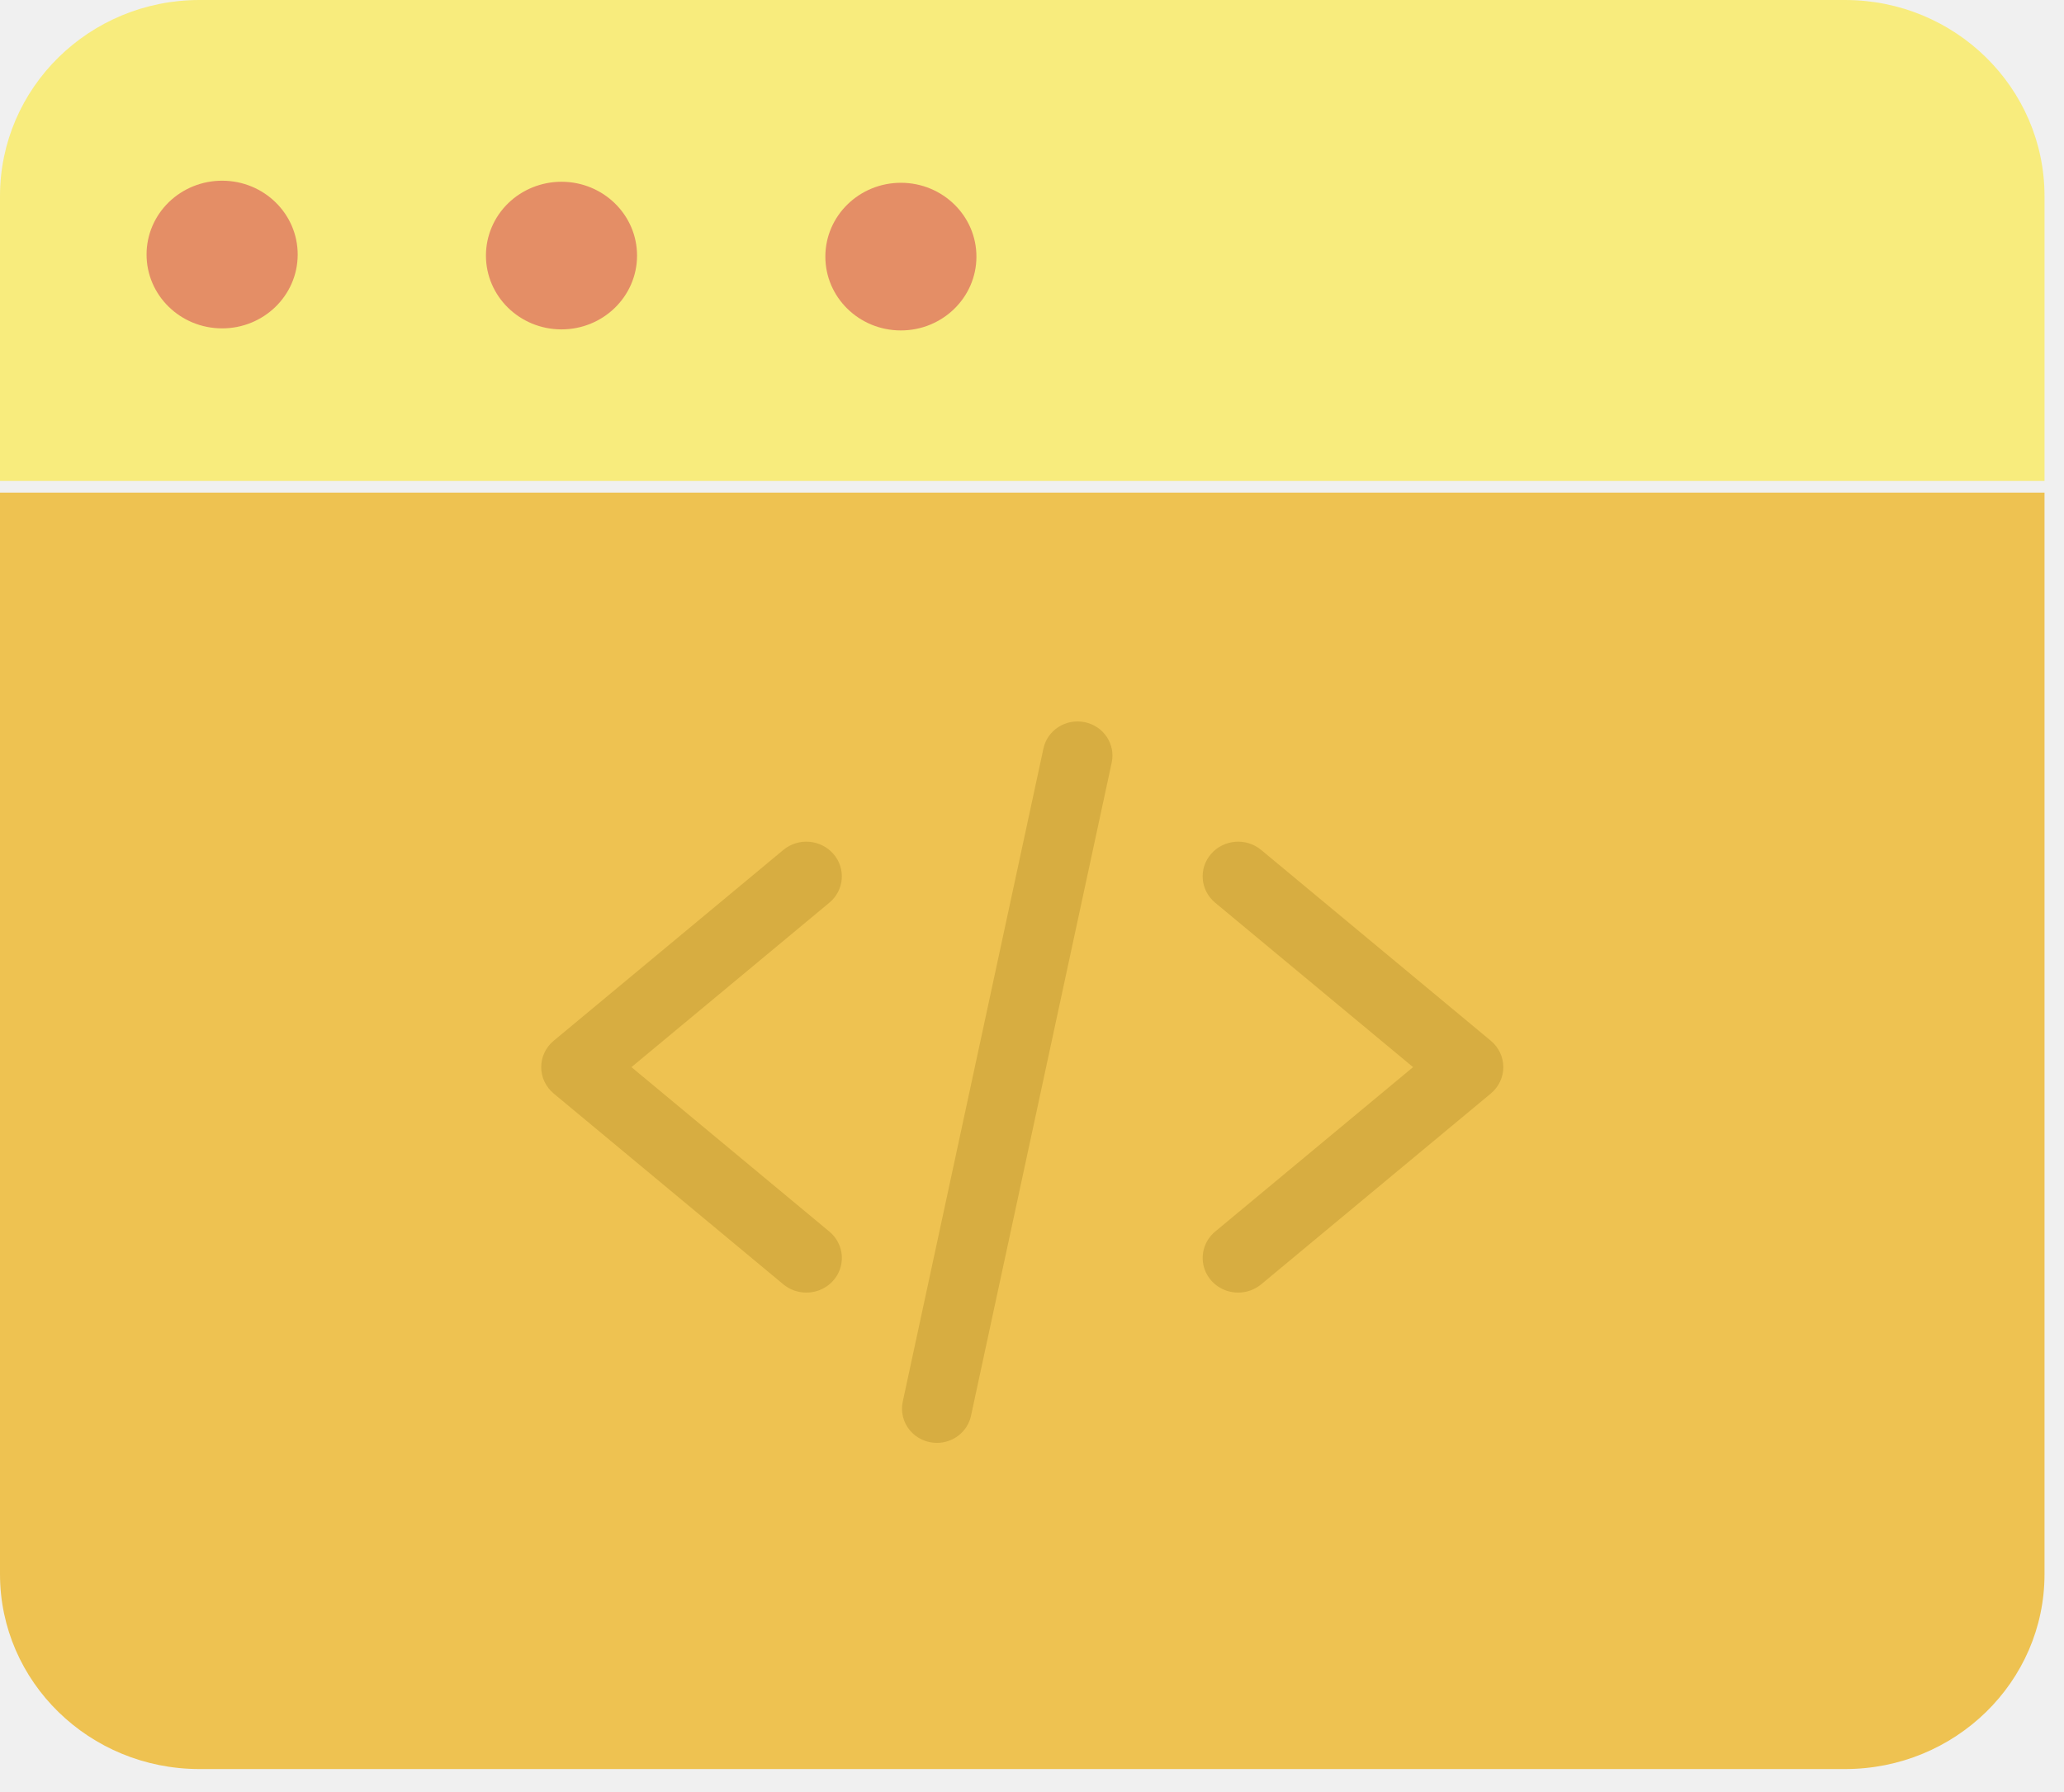
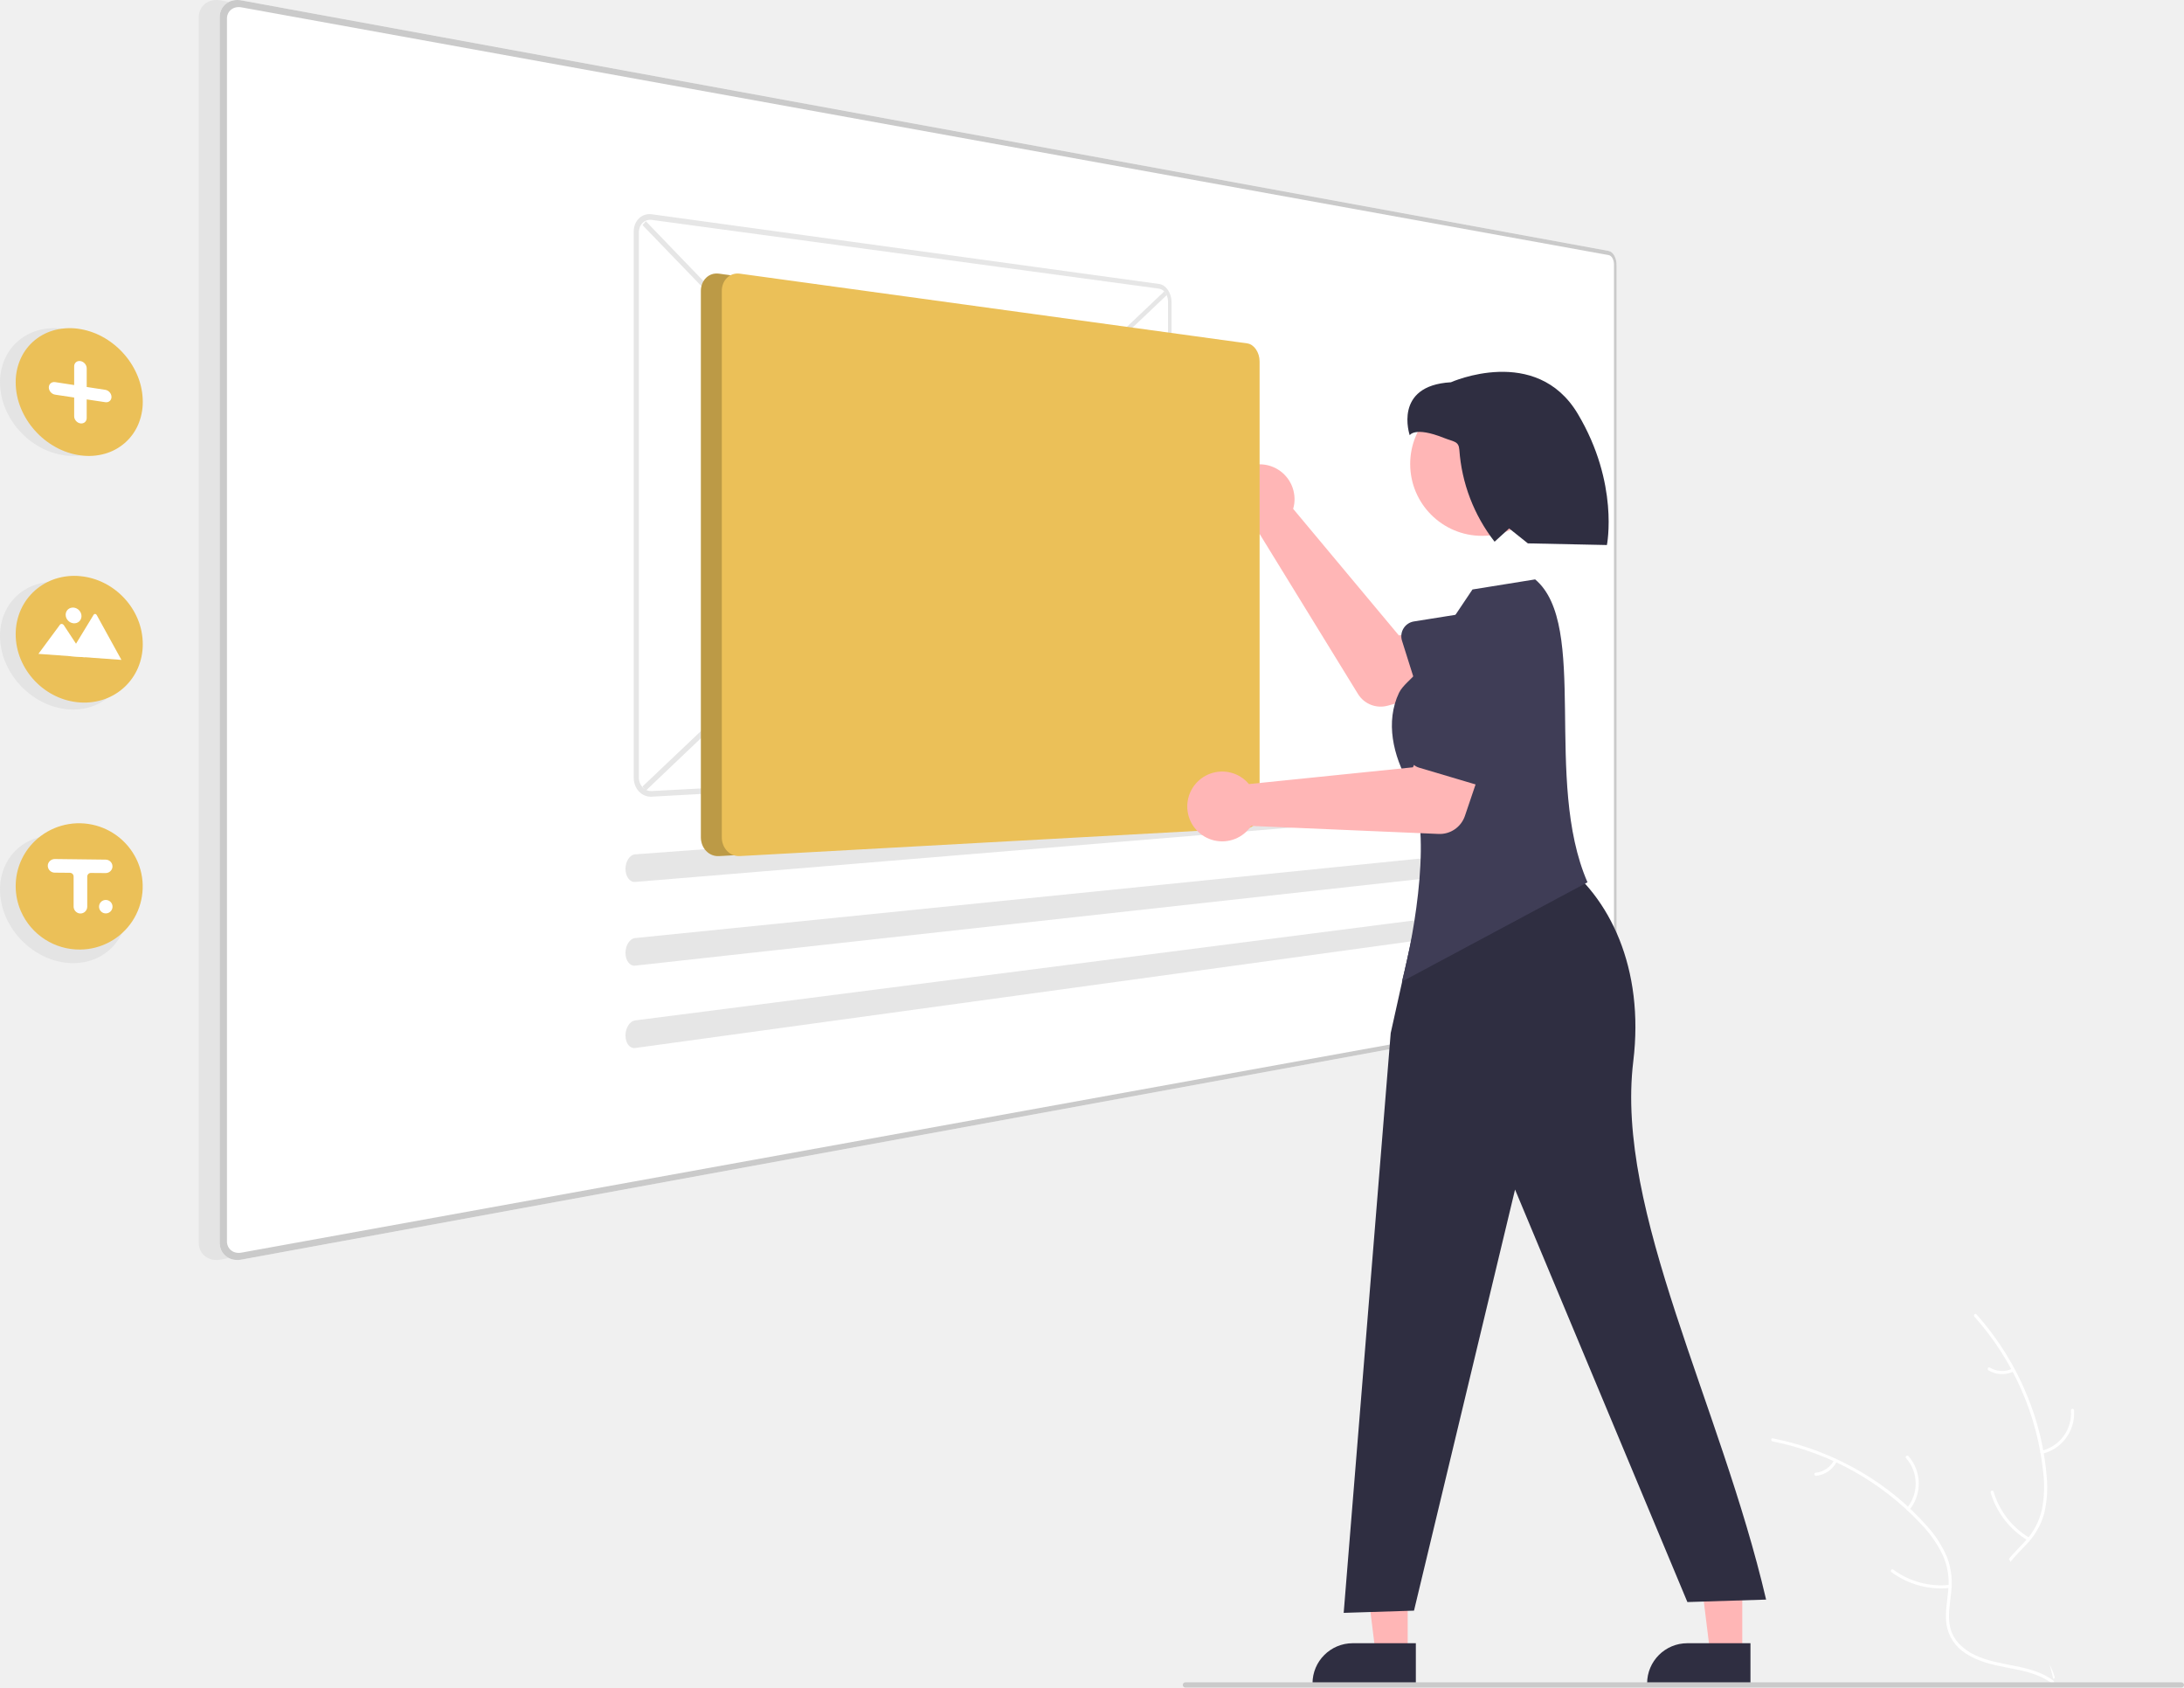
- <svg xmlns="http://www.w3.org/2000/svg" width="91px" height="79px" viewBox="0 0 91 79" version="1.1">
-   <g id="Personal-1-mixed" stroke="none" stroke-width="1" fill="none" fill-rule="evenodd">
-     <g transform="translate(-824, -1706)" fill-rule="nonzero" id="services">
-       <g transform="translate(350, 1552)">
-         <g id="1-copy-3" transform="translate(356, 109)">
-           <g id="web-programming" transform="translate(118, 45)">
-             <path d="M90.141,8.649 L90.141,21.21 L0,21.21 L0,8.649 C0,3.873 3.938,0 8.794,0 L81.347,0 C86.203,0 90.141,3.873 90.141,8.649 Z" id="Path" fill="#F8EC7D" />
-             <g id="Group" transform="translate(0, 7.953604)">
-               <path d="M39.73,0.107 C41.57,0.113 43.056,1.575 43.05,3.373 C43.044,5.171 41.548,6.624 39.708,6.618 C37.868,6.612 36.383,5.15 36.389,3.352 C36.396,1.554 37.891,0.102 39.73,0.107 Z" id="Path" fill="#E48E66" />
-               <path d="M90.141,13.77 L90.141,61.465 C90.141,66.212 86.203,70.059 81.347,70.059 L8.794,70.059 C3.938,70.059 0,66.212 0,61.465 L0,13.77 L90.141,13.77 Z" id="Path" fill="#EEC251" />
-               <path d="M24.766,0.062 C26.606,0.068 28.093,1.53 28.087,3.328 C28.081,5.125 26.585,6.578 24.745,6.572 C22.905,6.566 21.419,5.104 21.425,3.307 C21.427,2.443 21.781,1.616 22.407,1.007 C23.034,0.399 23.884,0.059 24.766,0.062 Z" id="Path" fill="#E48E66" />
-               <path d="M9.803,0.015 C11.644,0.02 13.131,1.482 13.125,3.281 C13.12,5.079 11.624,6.533 9.784,6.527 C7.943,6.522 6.456,5.06 6.462,3.261 C6.463,2.398 6.817,1.57 7.444,0.961 C8.071,0.352 8.92,0.012 9.803,0.015 Z" id="Path" fill="#E48E66" />
-             </g>
-             <path d="M35.55,57.001 C35.179,57.002 34.819,56.872 34.536,56.637 L24.411,48.222 C24.062,47.931 23.861,47.506 23.861,47.059 C23.861,46.611 24.062,46.186 24.411,45.896 L34.536,37.481 C35.194,36.934 36.182,37.012 36.742,37.654 C37.303,38.296 37.224,39.26 36.566,39.807 L27.84,47.059 L36.566,54.311 C37.066,54.726 37.247,55.401 37.021,56.002 C36.793,56.603 36.208,57.002 35.551,57.001 L35.55,57.001 Z" id="Path" fill="#D7AD41" />
-             <path d="M54.591,57.001 C53.934,57.002 53.348,56.603 53.121,56.002 C52.895,55.401 53.076,54.726 53.575,54.311 L62.301,47.059 L53.574,39.807 C52.916,39.26 52.837,38.296 53.398,37.654 C53.958,37.012 54.946,36.934 55.604,37.481 L65.73,45.896 C66.079,46.186 66.28,46.611 66.28,47.059 C66.28,47.506 66.079,47.931 65.73,48.222 L55.604,56.637 C55.321,56.872 54.962,57.001 54.591,57.001 L54.591,57.001 Z" id="Path" fill="#D7AD41" />
-             <path d="M41.308,63.629 C40.844,63.629 40.405,63.424 40.112,63.072 C39.821,62.72 39.706,62.258 39.801,61.814 L46.004,33.009 C46.179,32.195 46.994,31.676 47.826,31.847 C48.657,32.018 49.189,32.816 49.014,33.629 L42.811,62.434 C42.662,63.129 42.034,63.628 41.308,63.629 L41.308,63.629 Z" id="Path" fill="#D7AD41" />
-           </g>
-         </g>
-       </g>
-     </g>
+ <svg xmlns="http://www.w3.org/2000/svg" data-name="Layer 1" width="835.459" height="645.47" viewBox="0 0 835.459 645.47">
+   <path d="M983.112,692.03c-3.318-26.678-19.851-52.964-45.294-61.646a123.863,123.863,0,0,1-.006,85.04c-3.91,10.575-9.359,21.93-5.682,32.589,2.288,6.632,7.886,11.706,14.142,14.878,6.257,3.173,13.202,4.685,20.059,6.167l1.35,1.116C978.566,745.594,986.429,718.708,983.112,692.03Z" transform="translate(-182.2707 -127.2652)" fill="#f0f0f0" />
+   <path d="M937.565,630.889a105.87,105.87,0,0,1,26.319,59.583,45.591,45.591,0,0,1-.519,14.275,26.149,26.149,0,0,1-6.503,12.128c-2.931,3.221-6.303,6.175-8.4,10.052a16.011,16.011,0,0,0-.782,13.071c1.852,5.311,5.501,9.64,9.218,13.749,4.126,4.563,8.484,9.236,10.238,15.285.213.733,1.337.36,1.125-.371-3.051-10.524-13.268-16.502-18.14-25.981-2.273-4.423-3.228-9.558-1.096-14.227,1.864-4.083,5.338-7.133,8.334-10.368a27.903,27.903,0,0,0,6.801-11.622,42.148,42.148,0,0,0,1.066-14.203,102.712,102.712,0,0,0-7.502-31.213,107.747,107.747,0,0,0-19.374-31.048c-.507-.567-1.287.325-.784.889Z" transform="translate(-182.2707 -127.2652)" fill="#fff" />
+   <path d="M963.565,683.302a15.884,15.884,0,0,0,12.091-16.639c-.06-.76-1.244-.702-1.184.059a14.708,14.708,0,0,1-11.279,15.455c-.742.176-.366,1.3.371,1.125Z" transform="translate(-182.2707 -127.2652)" fill="#fff" />
+   <path d="M958.563,715.438a30.615,30.615,0,0,1-13.671-17.632c-.215-.732-1.34-.36-1.125.371a31.844,31.844,0,0,0,14.264,18.319c.657.39,1.186-.671.533-1.058Z" transform="translate(-182.2707 -127.2652)" fill="#fff" />
+   <path d="M951.984,650.792a8.991,8.991,0,0,1-8.52-.433c-.652-.398-1.18.663-.533,1.058a10.075,10.075,0,0,0,9.425.499.612.612,0,0,0,.377-.748.595.595,0,0,0-.748-.377Z" transform="translate(-182.2707 -127.2652)" fill="#fff" />
+   <path d="M860.264,678.035c.4.26.8.52,1.2.79a118.407,118.407,0,0,1,15.14,11.82c.37.33.74.67,1.1,1.01a124.827,124.827,0,0,1,27.11,37.11,121.222,121.222,0,0,1,6.64,17.18c2.45,8.13,4.46,17.14,9.31,23.79a20.796,20.796,0,0,0,1.62,2h43.83c.1-.05.2-.09.3-.14l1.75.08c-.07-.31-.15-.63-.22-.94-.04-.18-.09-.36-.13-.54-.03-.12-.06-.24-.08-.35-.01-.04-.02-.08-.03-.11-.02-.11-.05-.21-.07-.31q-.66-2.685-1.36-5.37c0-.01,0-.01-.01-.02-3.59-13.63-8.35-27.08-15-39.38-.2-.37-.4-.75-.62-1.12a115.674,115.674,0,0,0-10.39-15.76,102.258,102.258,0,0,0-6.81-7.79,85.037,85.037,0,0,0-21.28-15.94c-15.72-8.3-33.92-11.48-50.72-6.41C861.114,677.765,860.694,677.895,860.264,678.035Z" transform="translate(-182.2707 -127.2652)" fill="#f0f0f0" />
+   <path d="M860.362,678.591A105.87,105.87,0,0,1,917.25,710.319a45.591,45.591,0,0,1,8.181,11.71A26.149,26.149,0,0,1,927.54,735.629c-.401,4.336-1.314,8.725-.655,13.084a16.011,16.011,0,0,0,7.245,10.907c4.676,3.126,10.197,4.385,15.638,5.429,6.042,1.159,12.335,2.267,17.377,6.04.611.457,1.285-.517.675-.974-8.773-6.566-20.529-5.188-30.126-9.823-4.478-2.163-8.332-5.688-9.441-10.699-.97-4.382-.033-8.909.412-13.296a27.903,27.903,0,0,0-1.567-13.374,42.148,42.148,0,0,0-7.7-11.981,102.712,102.712,0,0,0-24.782-20.406,107.747,107.747,0,0,0-34.163-13.126c-.746-.148-.832,1.035-.091,1.182Z" transform="translate(-182.2707 -127.2652)" fill="#fff" />
+   <path d="M912.678,704.786a15.884,15.884,0,0,0-.364-20.565c-.506-.57-1.416.189-.91.76a14.708,14.708,0,0,1,.299,19.13c-.486.587.491,1.259.974.675Z" transform="translate(-182.2707 -127.2652)" fill="#fff" />
+   <path d="M928.033,733.457a30.615,30.615,0,0,1-21.531-5.847c-.613-.455-1.286.519-.675.974a31.844,31.844,0,0,0,22.418,6.039c.759-.084.543-1.25-.212-1.166Z" transform="translate(-182.2707 -127.2652)" fill="#fff" />
+   <path d="M883.858,685.802a8.991,8.991,0,0,1-7.064,4.785c-.76.075-.543,1.24.212,1.166a10.075,10.075,0,0,0,7.826-5.276.612.612,0,0,0-.15-.824.595.595,0,0,0-.824.15Z" transform="translate(-182.2707 -127.2652)" fill="#fff" />
+   <path id="a0650842-7e0d-4738-afc6-e49dd139c2fd-227" data-name="Path 1" d="M789.69,223.246l-523.083-95.836a8.036,8.036,0,0,0-3.22.038,6.641,6.641,0,0,0-2.642,1.234,6.214,6.214,0,0,0-1.788,2.227,6.938,6.938,0,0,0-.657,3.008v468.623a6.941,6.941,0,0,0,.655,3.009,6.214,6.214,0,0,0,1.786,2.228,6.641,6.641,0,0,0,2.641,1.236,8.034,8.034,0,0,0,3.22.04l523.088-95.837a2.475,2.475,0,0,0,1.163-.59,4.426,4.426,0,0,0,.947-1.2,6.729,6.729,0,0,0,.637-1.637,7.865,7.865,0,0,0,.234-1.9v-279.3a7.866,7.866,0,0,0-.233-1.905,6.736,6.736,0,0,0-.637-1.638,4.433,4.433,0,0,0-.947-1.2,2.479,2.479,0,0,0-1.163-.591Z" transform="translate(-182.2707 -127.2652)" fill="#e4e4e4" />
+   <path id="ab230013-2870-4714-bfc2-3c974790ba7e-228" data-name="Path 1" d="M797.69,223.246l-523.083-95.836a8.036,8.036,0,0,0-3.22.038,6.641,6.641,0,0,0-2.642,1.234,6.214,6.214,0,0,0-1.788,2.227,6.938,6.938,0,0,0-.657,3.008v468.623a6.941,6.941,0,0,0,.655,3.009,6.214,6.214,0,0,0,1.786,2.228,6.641,6.641,0,0,0,2.641,1.236,8.034,8.034,0,0,0,3.22.04l523.088-95.837a2.475,2.475,0,0,0,1.163-.59,4.426,4.426,0,0,0,.947-1.2,6.729,6.729,0,0,0,.637-1.637,7.865,7.865,0,0,0,.234-1.9v-279.3a7.866,7.866,0,0,0-.233-1.905,6.736,6.736,0,0,0-.637-1.638,4.433,4.433,0,0,0-.947-1.2,2.479,2.479,0,0,0-1.163-.591Z" transform="translate(-182.2707 -127.2652)" fill="#fff" />
+   <path id="efb73e9a-ed9f-4c58-9f24-e2c56f2a395b-229" data-name="Path 2" d="M797.69,223.246l-523.083-95.836a8.036,8.036,0,0,0-3.22.038,6.641,6.641,0,0,0-2.642,1.234,6.214,6.214,0,0,0-1.788,2.227,6.938,6.938,0,0,0-.657,3.008v468.623a6.941,6.941,0,0,0,.655,3.009,6.214,6.214,0,0,0,1.786,2.228,6.641,6.641,0,0,0,2.641,1.236,8.034,8.034,0,0,0,3.22.04l523.088-95.837a2.475,2.475,0,0,0,1.163-.59,4.426,4.426,0,0,0,.947-1.2,6.729,6.729,0,0,0,.637-1.637,7.865,7.865,0,0,0,.234-1.9v-279.3a7.866,7.866,0,0,0-.233-1.905,6.736,6.736,0,0,0-.637-1.638,4.433,4.433,0,0,0-.947-1.2,2.479,2.479,0,0,0-1.163-.591Zm1.99,284.812a5.247,5.247,0,0,1-.156,1.272,4.489,4.489,0,0,1-.425,1.093,2.95,2.95,0,0,1-.632.8,1.649,1.649,0,0,1-.775.392l-523.08,94.773a5.349,5.349,0,0,1-2.145-.03,4.426,4.426,0,0,1-1.757-.825,4.142,4.142,0,0,1-1.188-1.484,4.627,4.627,0,0,1-.436-2v-467.634a4.629,4.629,0,0,1,.435-2,4.143,4.143,0,0,1,1.187-1.486,4.423,4.423,0,0,1,1.756-.826,5.35,5.35,0,0,1,2.145-.031l523.083,94.776a1.648,1.648,0,0,1,.775.392,2.95,2.95,0,0,1,.632.8,4.491,4.491,0,0,1,.426,1.092,5.244,5.244,0,0,1,.156,1.272v279.653Z" transform="translate(-182.2707 -127.2652)" fill="#cacaca" />
+   <path id="f96011ca-2547-471d-b877-843add24502e-230" data-name="Path 3" d="M182.271,273.534a21.866,21.866,0,0,1,1.981-9.268,19.536,19.536,0,0,1,5.372-6.926,20.088,20.088,0,0,1,7.887-3.913,23.237,23.237,0,0,1,9.529-.287,27.514,27.514,0,0,1,9.389,3.485,30.257,30.257,0,0,1,7.565,6.386,29.632,29.632,0,0,1,5.05,8.378,26.08,26.08,0,0,1,1.842,9.518,21.937,21.937,0,0,1-1.842,8.96,19.59,19.59,0,0,1-5.05,6.846,19.937,19.937,0,0,1-7.565,4.092,22.86,22.86,0,0,1-9.389.638h0a27.188,27.188,0,0,1-9.524-3.184,30.185,30.185,0,0,1-7.884-6.305,29.778,29.778,0,0,1-5.373-8.553A26.191,26.191,0,0,1,182.271,273.534Z" transform="translate(-182.2707 -127.2652)" fill="#e4e4e4" />
+   <path id="e2afd39c-bfa9-4aab-9b72-f2692ed67225-231" data-name="Path 3" d="M182.271,370.534a21.866,21.866,0,0,1,1.981-9.268,19.536,19.536,0,0,1,5.372-6.926,20.088,20.088,0,0,1,7.887-3.913,23.237,23.237,0,0,1,9.529-.287,27.514,27.514,0,0,1,9.389,3.485,30.257,30.257,0,0,1,7.565,6.386,29.632,29.632,0,0,1,5.05,8.378,26.08,26.08,0,0,1,1.842,9.518,21.937,21.937,0,0,1-1.842,8.96,19.59,19.59,0,0,1-5.05,6.846,19.937,19.937,0,0,1-7.565,4.092,22.86,22.86,0,0,1-9.389.638h0a27.188,27.188,0,0,1-9.524-3.184,30.185,30.185,0,0,1-7.884-6.305,29.778,29.778,0,0,1-5.373-8.553A26.191,26.191,0,0,1,182.271,370.534Z" transform="translate(-182.2707 -127.2652)" fill="#e4e4e4" />
+   <path id="a7f5fcd6-9ca6-43fc-9a19-c5543edb3dc0-232" data-name="Path 3" d="M182.271,467.534a21.866,21.866,0,0,1,1.981-9.268,19.536,19.536,0,0,1,5.372-6.926,20.088,20.088,0,0,1,7.887-3.913,23.237,23.237,0,0,1,9.529-.287,27.514,27.514,0,0,1,9.389,3.485,30.257,30.257,0,0,1,7.565,6.386,29.632,29.632,0,0,1,5.05,8.378,26.08,26.08,0,0,1,1.842,9.518,21.937,21.937,0,0,1-1.842,8.96,19.59,19.59,0,0,1-5.05,6.846,19.937,19.937,0,0,1-7.565,4.092,22.86,22.86,0,0,1-9.389.638h0a27.188,27.188,0,0,1-9.524-3.184,30.185,30.185,0,0,1-7.884-6.305,29.778,29.778,0,0,1-5.373-8.553A26.191,26.191,0,0,1,182.271,467.534Z" transform="translate(-182.2707 -127.2652)" fill="#e4e4e4" />
+   <path id="bf82177c-c5c5-4721-a492-d21e500fa887-233" data-name="Path 3" d="M188.271,273.534a21.866,21.866,0,0,1,1.981-9.268,19.536,19.536,0,0,1,5.372-6.926,20.088,20.088,0,0,1,7.887-3.913,23.237,23.237,0,0,1,9.529-.287,27.514,27.514,0,0,1,9.389,3.485,30.257,30.257,0,0,1,7.565,6.386,29.632,29.632,0,0,1,5.05,8.378,26.08,26.08,0,0,1,1.842,9.518,21.937,21.937,0,0,1-1.842,8.96,19.59,19.59,0,0,1-5.05,6.846,19.937,19.937,0,0,1-7.565,4.092,22.86,22.86,0,0,1-9.389.638h0a27.188,27.188,0,0,1-9.524-3.184,30.185,30.185,0,0,1-7.884-6.305,29.778,29.778,0,0,1-5.373-8.553A26.191,26.191,0,0,1,188.271,273.534Z" transform="translate(-182.2707 -127.2652)" fill="#ebc058" />
+   <path id="fe313e0a-2048-439a-a54e-0e20ebfa32da-234" data-name="Path 4" d="M188.271,369.873a22.865,22.865,0,0,1,1.981-9.418,21.7,21.7,0,0,1,5.372-7.32,21.994,21.994,0,0,1,7.887-4.5,23.587,23.587,0,0,1,9.529-.991,25.758,25.758,0,0,1,9.389,2.791,27.178,27.178,0,0,1,7.565,5.827,26.864,26.864,0,0,1,5.05,8,25.028,25.028,0,0,1,1.841,9.393,22.9,22.9,0,0,1-1.842,9.1,21.766,21.766,0,0,1-12.615,11.87,23.394,23.394,0,0,1-9.389,1.331h0a25.609,25.609,0,0,1-9.524-2.48,27.214,27.214,0,0,1-13.255-13.885A25.1,25.1,0,0,1,188.271,369.873Z" transform="translate(-182.2707 -127.2652)" fill="#ebc058" />
+   <path id="bd4ad8d1-9beb-4dfd-9043-04087d822fa4-235" data-name="Path 5" d="M188.271,466.212a23.912,23.912,0,0,1,7.353-17.281,24.417,24.417,0,0,1,39.415,8.223,24.109,24.109,0,0,1-21.999,33.304h0a24.465,24.465,0,0,1-22.78-14.675A24.029,24.029,0,0,1,188.271,466.212Z" transform="translate(-182.2707 -127.2652)" fill="#ebc058" />
+   <path id="a8cdce74-e5d0-4904-9e42-fa7998d61cd8-236" data-name="Path 6" d="M203.38,273.424l7.262,1.116v-7.16a2.154,2.154,0,0,1,.186-.9,1.91,1.91,0,0,1,.513-.678,1.955,1.955,0,0,1,.762-.391,2.269,2.269,0,0,1,.933-.04,2.713,2.713,0,0,1,.933.334,3.01,3.01,0,0,1,.762.63,2.959,2.959,0,0,1,.515.837,2.59,2.59,0,0,1,.191.955v7.15l7.124,1.093a2.641,2.641,0,0,1,.918.327,2.947,2.947,0,0,1,1.254,1.448,2.573,2.573,0,0,1,.185.947,2.16,2.16,0,0,1-.185.891,1.917,1.917,0,0,1-.5.674,1.941,1.941,0,0,1-.749.394,2.221,2.221,0,0,1-.918.048l-7.134-1.067v7.134a2.17,2.17,0,0,1-.188.9,1.95,1.95,0,0,1-.512.683,1.99,1.99,0,0,1-.76.4,2.274,2.274,0,0,1-.932.054,2.676,2.676,0,0,1-.934-.32,2.947,2.947,0,0,1-.763-.62,2.9,2.9,0,0,1-.515-.832,2.566,2.566,0,0,1-.186-.957v-7.16l-7.262-1.09a2.75,2.75,0,0,1-.948-.331,3.023,3.023,0,0,1-.775-.631,2.95,2.95,0,0,1-.523-.838,2.58,2.58,0,0,1-.192-.967,2.16,2.16,0,0,1,.192-.907,1.941,1.941,0,0,1,.523-.684,2.005,2.005,0,0,1,.775-.4A2.325,2.325,0,0,1,203.38,273.424Z" transform="translate(-182.2707 -127.2652)" fill="#fff" />
+   <path id="b7a04d04-cd1f-49a6-9e27-762621fbfe12-237" data-name="Path 7" d="M208.477,378.198l20.166,1.462h.074l-9.457-17.17a.756.756,0,0,0-.245-.268.736.736,0,0,0-.161-.081.7.7,0,0,0-.177-.039.652.652,0,0,0-.176.008.614.614,0,0,0-.161.054.589.589,0,0,0-.245.227l-6.435,10.578-.31.509Z" transform="translate(-182.2707 -127.2652)" fill="#fff" />
+   <path id="aee7be29-824b-4068-b60b-6c8751f56236-238" data-name="Path 8" d="M196.968,377.363l17.792,1.29-3.41-5.176-.246-.374-4.472-6.789a1.021,1.021,0,0,0-.291-.262,1.001,1.001,0,0,0-.173-.082.963.963,0,0,0-.192-.047.917.917,0,0,0-.191-.007.876.876,0,0,0-.183.032.83.83,0,0,0-.169.07.806.806,0,0,0-.15.106l-.015.018-.019.018-.015.019-.015.019Z" transform="translate(-182.2707 -127.2652)" fill="#fff" />
+   <path id="ba3c0334-c882-4ee2-a1c6-8432d6f0f237-239" data-name="Ellipse 1" d="M210.423,359.664a3.219,3.219,0,0,1,1.177.336,3.415,3.415,0,0,1,.959.725,3.373,3.373,0,0,1,.646,1.008,3.119,3.119,0,0,1,.237,1.186,2.827,2.827,0,0,1-.237,1.146,2.671,2.671,0,0,1-.646.9,2.708,2.708,0,0,1-.959.563,2.92,2.92,0,0,1-1.177.139,3.216,3.216,0,0,1-1.179-.333,3.414,3.414,0,0,1-.964-.724,3.374,3.374,0,0,1-.651-1.01,3.12,3.12,0,0,1-.239-1.192,2.827,2.827,0,0,1,.239-1.15,2.671,2.671,0,0,1,.651-.9,2.71,2.71,0,0,1,.964-.558A2.924,2.924,0,0,1,210.423,359.664Z" transform="translate(-182.2707 -127.2652)" fill="#fff" />
+   <path id="a6488acd-751d-43fe-95e8-3811e87b97c8-240" data-name="Rectangle 2" d="M428.034,428.109l199.68-189.457.856,1.5-199.288,189.56Z" transform="translate(-182.2707 -127.2652)" fill="#e6e6e6" />
+   <path id="f4872601-d834-4ac9-b8ed-95180004a4aa-241" data-name="Rectangle 3" d="M428.066,213.376l1.252-1.5,199.234,206.825-.859,1.425Z" transform="translate(-182.2707 -127.2652)" fill="#e6e6e6" />
+   <path id="fd144007-5a21-49cb-9314-d281c54acffb-242" data-name="Path 9" d="M625.694,235.886l-194.1-26.666a5.967,5.967,0,0,0-2.675.228,5.75,5.75,0,0,0-2.193,1.324,6.393,6.393,0,0,0-1.485,2.2,7.6,7.6,0,0,0-.547,2.878v208.94a7.948,7.948,0,0,0,.547,2.92,7.15,7.15,0,0,0,1.484,2.328,6.423,6.423,0,0,0,2.193,1.5,6.153,6.153,0,0,0,2.675.448l194.101-10.69a3.936,3.936,0,0,0,1.845-.6,5.323,5.323,0,0,0,1.5-1.421,7.089,7.089,0,0,0,1.01-2.037,8.192,8.192,0,0,0,.371-2.446v-172.02a8.5,8.5,0,0,0-.371-2.477,7.807,7.807,0,0,0-1.01-2.12,6.016,6.016,0,0,0-1.5-1.545A4.253,4.253,0,0,0,625.694,235.886Zm-194.1,193.95a4.394,4.394,0,0,1-1.909-.324,4.589,4.589,0,0,1-1.564-1.074,5.109,5.109,0,0,1-1.058-1.666,5.679,5.679,0,0,1-.39-2.083v-208.58a5.431,5.431,0,0,1,.39-2.051,4.569,4.569,0,0,1,1.058-1.574,4.108,4.108,0,0,1,1.564-.945,4.259,4.259,0,0,1,1.909-.167l194.1,26.305a3.035,3.035,0,0,1,1.319.532,4.294,4.294,0,0,1,1.074,1.1,5.575,5.575,0,0,1,.723,1.515,6.07,6.07,0,0,1,.266,1.771v172.267a5.854,5.854,0,0,1-.266,1.75,5.063,5.063,0,0,1-.723,1.456,3.8,3.8,0,0,1-1.074,1.014,2.809,2.809,0,0,1-1.319.423Z" transform="translate(-182.2707 -127.2652)" fill="#e6e6e6" />
+   <g id="b5e30cc8-5ae1-449e-85b5-4004b80a7a56" data-name="b12ed9b2-cc32-4c4f-a9d5-2d1deb4d0e3e">
+     <path id="a649d73e-ec59-4c3e-8cce-1f940f947e89-243" data-name="Path 14" d="M425.164,454.051a2.96,2.96,0,0,0-1.427.554,4.493,4.493,0,0,0-1.158,1.251,6.417,6.417,0,0,0-.772,1.758,7.545,7.545,0,0,0-.267,2.082,7.013,7.013,0,0,0,.3,1.987,5.277,5.277,0,0,0,.78,1.58,3.515,3.515,0,0,0,1.147,1.023,2.6,2.6,0,0,0,1.4.315l339.804-28.137a1.164,1.164,0,0,0,.718-.329,2.717,2.717,0,0,0,.59-.828,5.284,5.284,0,0,0,.4-1.2,7.289,7.289,0,0,0,.156-1.458,7.068,7.068,0,0,0-.132-1.445,4.807,4.807,0,0,0-.384-1.169,2.339,2.339,0,0,0-.574-.779,1.046,1.046,0,0,0-.714-.264h-.06Z" transform="translate(-182.2707 -127.2652)" fill="#e6e6e6" />
  </g>
+   <g id="a3d56c43-6c72-48a5-a1aa-00d4337a9f01" data-name="e10bb4bc-6df1-41b6-ac46-84090840b498">
+     <path id="fcd1be7c-dd66-4ef0-bebb-a6cb75017f49-244" data-name="Path 15" d="M425.164,486.071a3.043,3.043,0,0,0-1.427.593,4.679,4.679,0,0,0-1.158,1.278,6.612,6.612,0,0,0-.772,1.779,7.623,7.623,0,0,0-.267,2.095,6.927,6.927,0,0,0,.3,1.979,5.107,5.107,0,0,0,.78,1.559,3.376,3.376,0,0,0,1.145.991,2.556,2.556,0,0,0,1.4.277l339.806-37.486a1.2,1.2,0,0,0,.718-.349,2.824,2.824,0,0,0,.59-.845,5.418,5.418,0,0,0,.4-1.216,7.352,7.352,0,0,0,.156-1.463,7.015,7.015,0,0,0-.132-1.442,4.692,4.692,0,0,0-.384-1.158,2.249,2.249,0,0,0-.577-.76,1.021,1.021,0,0,0-.714-.245h-.06Z" transform="translate(-182.2707 -127.2652)" fill="#e6e6e6" />
+   </g>
+   <g id="b86b841b-6efa-4245-8922-ec58e5370162" data-name="e3c0a870-6a35-4470-a43f-0902a465f5fb">
+     <path id="f8e452a4-70d1-4eed-9ead-ca836e74dca4-245" data-name="Path 16" d="M425.164,517.573a3.132,3.132,0,0,0-1.427.632,4.868,4.868,0,0,0-1.158,1.31,6.81,6.81,0,0,0-.772,1.8,7.701,7.701,0,0,0-.267,2.101,6.843,6.843,0,0,0,.3,1.97,4.944,4.944,0,0,0,.78,1.538,3.246,3.246,0,0,0,1.145.96,2.519,2.519,0,0,0,1.4.239l339.806-46.683a1.238,1.238,0,0,0,.718-.368,2.934,2.934,0,0,0,.59-.861,5.548,5.548,0,0,0,.4-1.227,7.415,7.415,0,0,0,.156-1.467,6.961,6.961,0,0,0-.132-1.438,4.578,4.578,0,0,0-.384-1.148,2.163,2.163,0,0,0-.577-.744 1.0 1,0,0,0-.714-.226h-.06Z" transform="translate(-182.2707 -127.2652)" fill="#e6e6e6" />
+   </g>
+   <path id="fb3cf623-4c27-484d-8f36-79433da26778-246" data-name="Path 17" d="M222.734,456.066l-19.398-.232a2.761,2.761,0,0,0-.954.135,2.726,2.726,0,0,0-.823.437,2.681,2.681,0,0,0-.624.687,2.653,2.653,0,0,0-.355.883,2.579,2.579,0,0,0,.057,1.124,2.615,2.615,0,0,0,.21.527,2.659,2.659,0,0,0,.743.873,2.694,2.694,0,0,0,1.605.547l5.834.053a1.413,1.413,0,0,1,1.29.857,1.379,1.379,0,0,1,.11.541v11.444a2.665,2.665,0,0,0,.594,1.739,2.692,2.692,0,0,0,1.579.95,2.613,2.613,0,0,0,2.8-1.472,2.581,2.581,0,0,0,.242-1.089v-11.54a1.371,1.371,0,0,1,1.372-1.37l.013 0,5.573.044a2.629,2.629,0,0,0,2.663-2.113,2.601,2.601,0,0,0-2.531-3.025Z" transform="translate(-182.2707 -127.2652)" fill="#fff" />
+   <path id="a62d2508-f0bf-44ee-9014-84ffc49b2c41-247" data-name="Ellipse 2" d="M222.735,471.484a2.575,2.575,0,1,1-2.371,1.573A2.567,2.567,0,0,1,222.735,471.484Z" transform="translate(-182.2707 -127.2652)" fill="#fff" />
+   <path d="M677.383,319.825a13.389,13.389,0,0,1-.433,2.063l40.436,48.416,15.102-2.602,6.906,22.278-26.287,7.205a10.176,10.176,0,0,1-11.359-4.485l-37.581-61.139a13.352,13.352,0,1,1,13.216-11.736Z" transform="translate(-182.2707 -127.2652)" fill="#ffb6b6" />
+   <path d="M719.176,367.605a5.718,5.718,0,0,1,3.966-2.643l28.369-4.524a15.896,15.896,0,0,1,9.65,30.292L735.241,403.332a5.724,5.724,0,0,1-7.961-3.426l-8.694-27.57A5.717,5.717,0,0,1,719.176,367.605Z" transform="translate(-182.2707 -127.2652)" fill="#3f3d56" />
+   <polygon points="538.487 632.518 526.227 632.518 520.395 585.23 538.489 585.231 538.487 632.518" fill="#ffb6b6" />
+   <path d="M723.884,771.668l-39.531-.001v-.5a15.387,15.387,0,0,1,15.386-15.386h.001l24.144.001Z" transform="translate(-182.2707 -127.2652)" fill="#2f2e41" />
+   <polygon points="666.487 632.518 654.227 632.518 648.395 585.23 666.489 585.231 666.487 632.518" fill="#ffb6b6" />
+   <path d="M851.884,771.668l-39.531-.001v-.5a15.387,15.387,0,0,1,15.386-15.386h.001l24.144.001Z" transform="translate(-182.2707 -127.2652)" fill="#2f2e41" />
+   <path d="M725.544,471.735l53.125-15.352c19.353,13.727,32.715,41.24,28.388,76.839-6.974,57.368,33.399,131.13,50.811,205.869L827.76,740.037,761.831,582.257,723.178,743.322l-26.896.845,17.986-221.769Z" transform="translate(-182.2707 -127.2652)" fill="#2f2e41" />
+   <circle cx="566.93" cy="177.474" r="27.482" fill="#ffb6b6" />
+   <path d="M721.238,426.942c-6.074-10.663-9.076-23.613-3.789-34.687,1.331-2.788,4.961-5.424,6.861-7.861l21.234-31.659,23.976-3.857c20.749,17.402,3.024,76.857,20.024,115.857l-71,38C723.619,483.353,730.469,443.146,721.238,426.942Z" transform="translate(-182.2707 -127.2652)" fill="#3f3d56" />
+   <path d="M721.544,293.735s1.861-3.447,13,1c3.899,1.556,5.727,1.199,5.98,4.585a64.621,64.621,0,0,0,13.396,35.034l.085.109,5.569-5.082,7.161,5.717,30.234.635s4.774-23.505-11.139-50.186-48.533-12.07-48.533-12.07C715.02,274.749,721.544,293.735,721.544,293.735Z" transform="translate(-182.2707 -127.2652)" fill="#2f2e41" />
+   <path id="e3bc2865-e5cc-42bd-b905-26cd15d9eaa8-248" data-name="Path 9" d="M651.385,258.607l-194.1-26.666a5.967,5.967,0,0,0-2.675.228,5.75,5.75,0,0,0-2.193,1.324,6.393,6.393,0,0,0-1.485,2.2,7.6,7.6,0,0,0-.547,2.878v208.94a7.948,7.948,0,0,0,.547,2.92,7.15,7.15,0,0,0,1.484,2.328,6.423,6.423,0,0,0,2.193,1.5,6.153,6.153,0,0,0,2.675.448l194.101-10.69a3.936,3.936,0,0,0,1.845-.6,5.323,5.323,0,0,0,1.5-1.421,7.089,7.089,0,0,0,1.01-2.037,8.192,8.192,0,0,0,.371-2.446v-172.02a8.5,8.5,0,0,0-.371-2.477,7.807,7.807,0,0,0-1.01-2.12,6.016,6.016,0,0,0-1.5-1.545A4.253,4.253,0,0,0,651.385,258.607Z" transform="translate(-182.2707 -127.2652)" fill="#ebc058" />
+   <path id="b68ff6b4-7e21-4c16-926b-abc7c0c87ae6-249" data-name="Path 9" d="M651.385,258.607l-194.1-26.666a5.967,5.967,0,0,0-2.675.228,5.75,5.75,0,0,0-2.193,1.324,6.393,6.393,0,0,0-1.485,2.2,7.6,7.6,0,0,0-.547,2.878v208.94a7.948,7.948,0,0,0,.547,2.92,7.15,7.15,0,0,0,1.484,2.328,6.423,6.423,0,0,0,2.193,1.5,6.153,6.153,0,0,0,2.675.448l194.101-10.69a3.936,3.936,0,0,0,1.845-.6,5.323,5.323,0,0,0,1.5-1.421,7.089,7.089,0,0,0,1.01-2.037,8.192,8.192,0,0,0,.371-2.446v-172.02a8.5,8.5,0,0,0-.371-2.477,7.807,7.807,0,0,0-1.01-2.12,6.016,6.016,0,0,0-1.5-1.545A4.253,4.253,0,0,0,651.385,258.607Z" transform="translate(-182.2707 -127.2652)" opacity="0.2" />
+   <path id="b6d259d0-7a66-4dd7-a2f5-b1dbe4f4dee1-250" data-name="Path 9" d="M659.385,258.607l-194.1-26.666a5.967,5.967,0,0,0-2.675.228,5.75,5.75,0,0,0-2.193,1.324,6.393,6.393,0,0,0-1.485,2.2,7.6,7.6,0,0,0-.547,2.878v208.94a7.948,7.948,0,0,0,.547,2.92,7.15,7.15,0,0,0,1.484,2.328,6.423,6.423,0,0,0,2.193,1.5,6.153,6.153,0,0,0,2.675.448l194.101-10.69a3.936,3.936,0,0,0,1.845-.6,5.323,5.323,0,0,0,1.5-1.421,7.089,7.089,0,0,0,1.01-2.037,8.192,8.192,0,0,0,.371-2.446v-172.02a8.5,8.5,0,0,0-.371-2.477,7.807,7.807,0,0,0-1.01-2.12,6.016,6.016,0,0,0-1.5-1.545A4.253,4.253,0,0,0,659.385,258.607Z" transform="translate(-182.2707 -127.2652)" fill="#ebc058" />
+   <path d="M658.552,425.648a13.389,13.389,0,0,1,1.468,1.514l62.753-6.415,6.295-13.972,22.328,6.745-8.741,25.817a10.176,10.176,0,0,1-10.074,6.903l-71.7-3.072a13.352,13.352,0,1,1-2.329-17.521Z" transform="translate(-182.2707 -127.2652)" fill="#ffb6b6" />
+   <path d="M721.538,417.753a5.718,5.718,0,0,1,.029-4.766l12.128-26.042a15.896,15.896,0,0,1,30.505,8.956l-4.063,28.533a5.724,5.724,0,0,1-7.295,4.68l-27.714-8.225A5.717,5.717,0,0,1,721.538,417.753Z" transform="translate(-182.2707 -127.2652)" fill="#3f3d56" />
+   <path d="M1016.729,772.735h-381a1,1,0,0,1,0-2h381a1,1,0,0,1,0,2Z" transform="translate(-182.2707 -127.2652)" fill="#cacaca" />
</svg>
